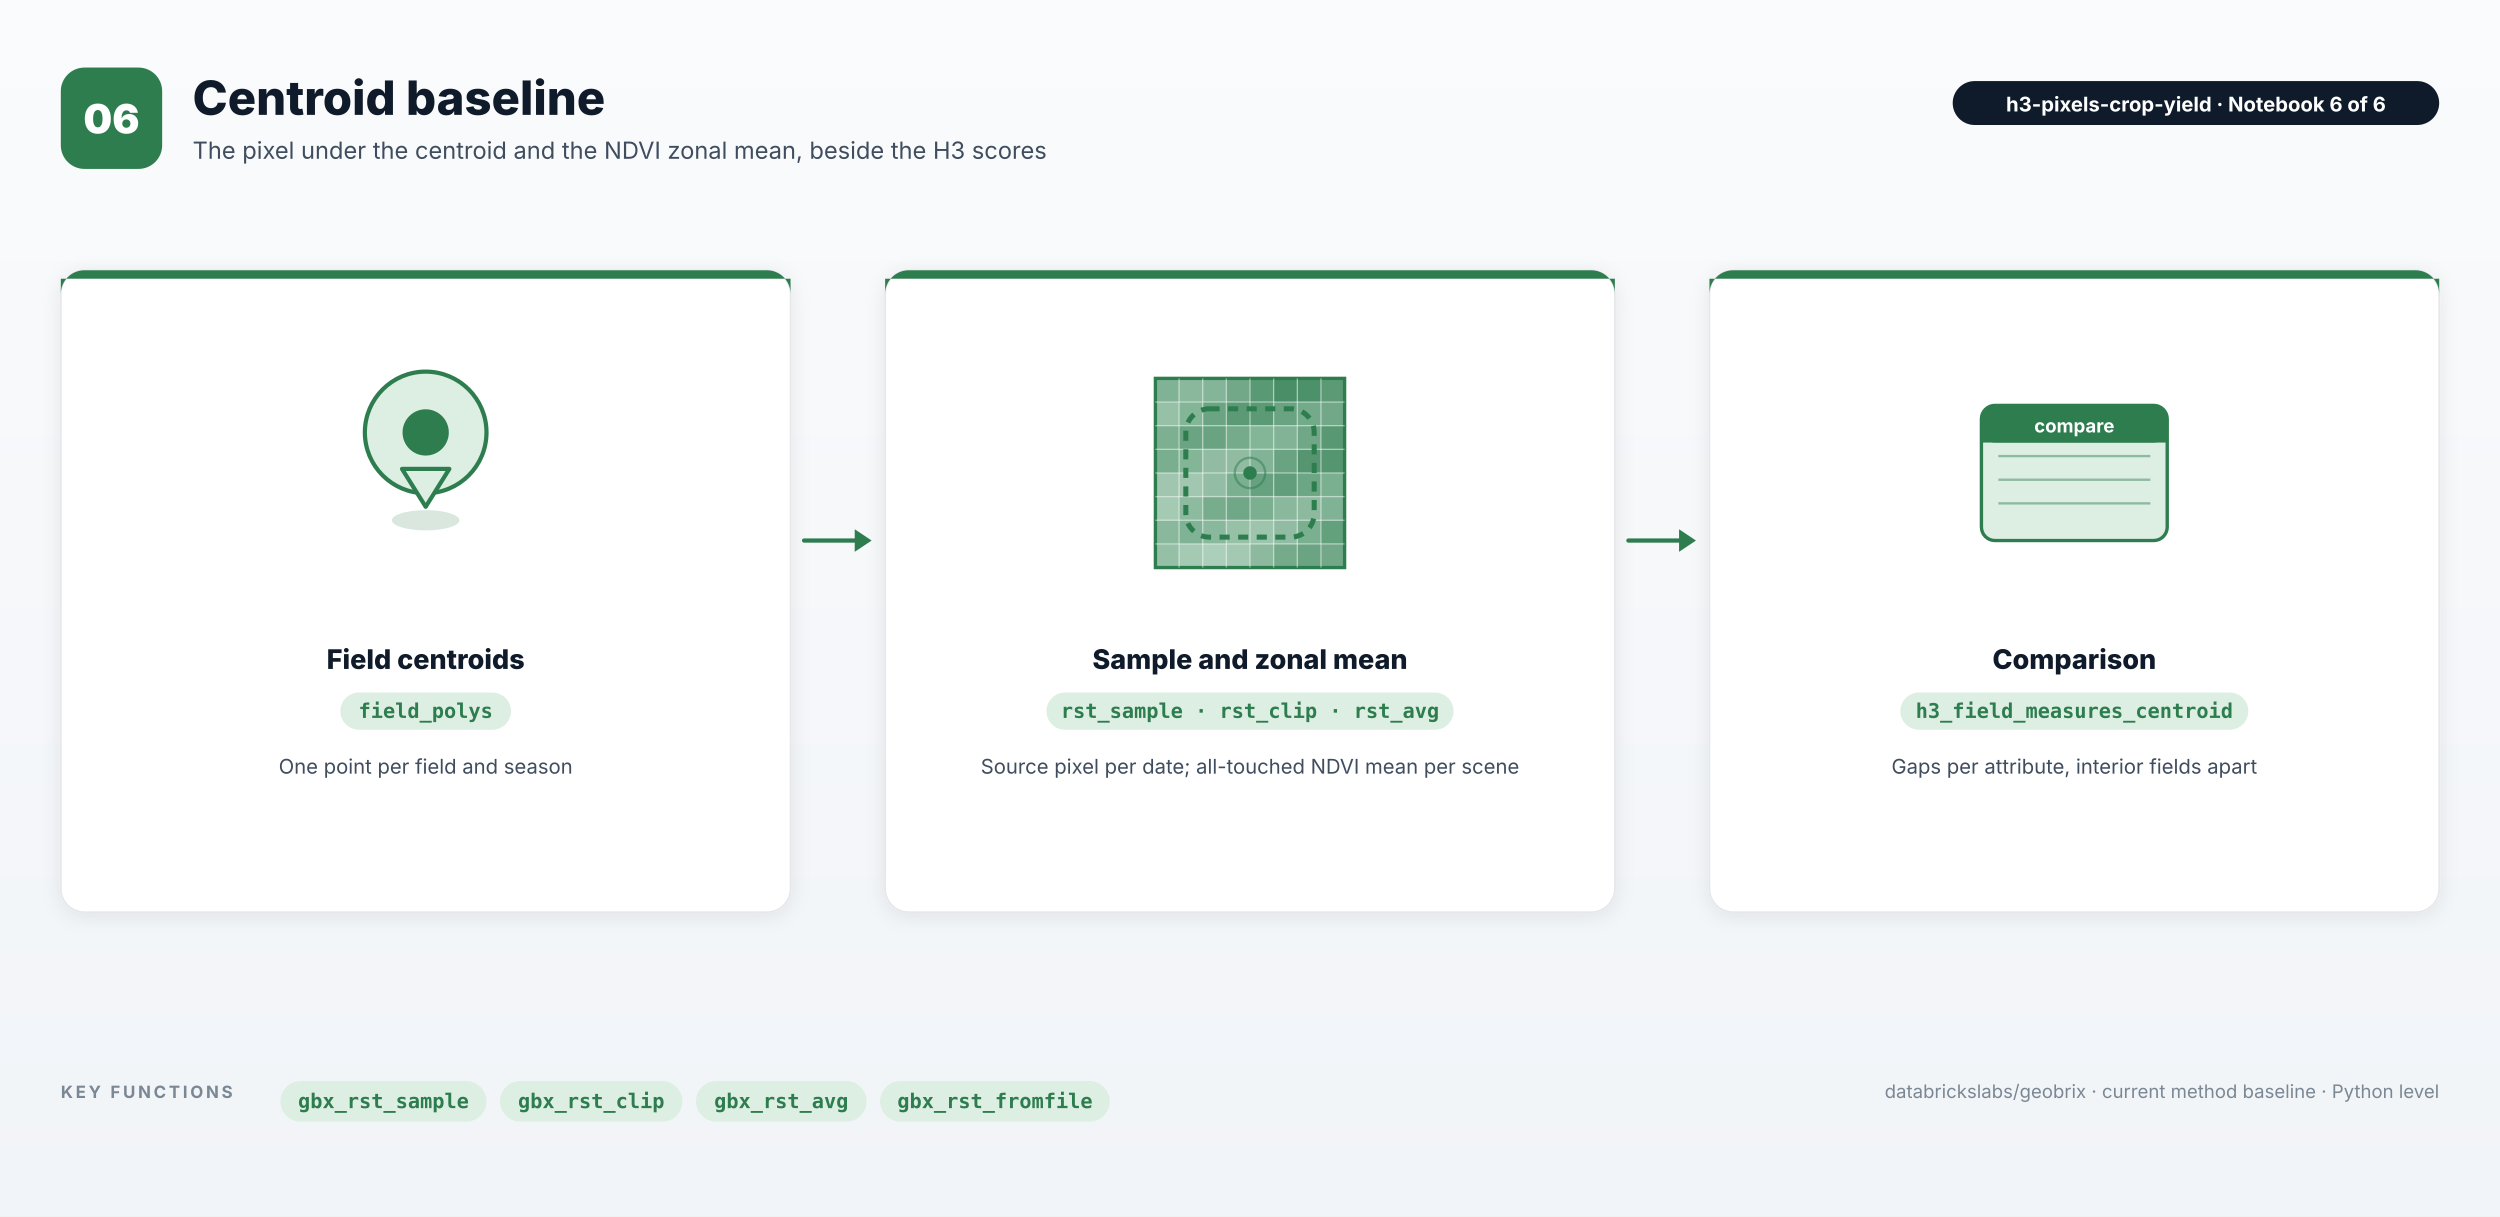
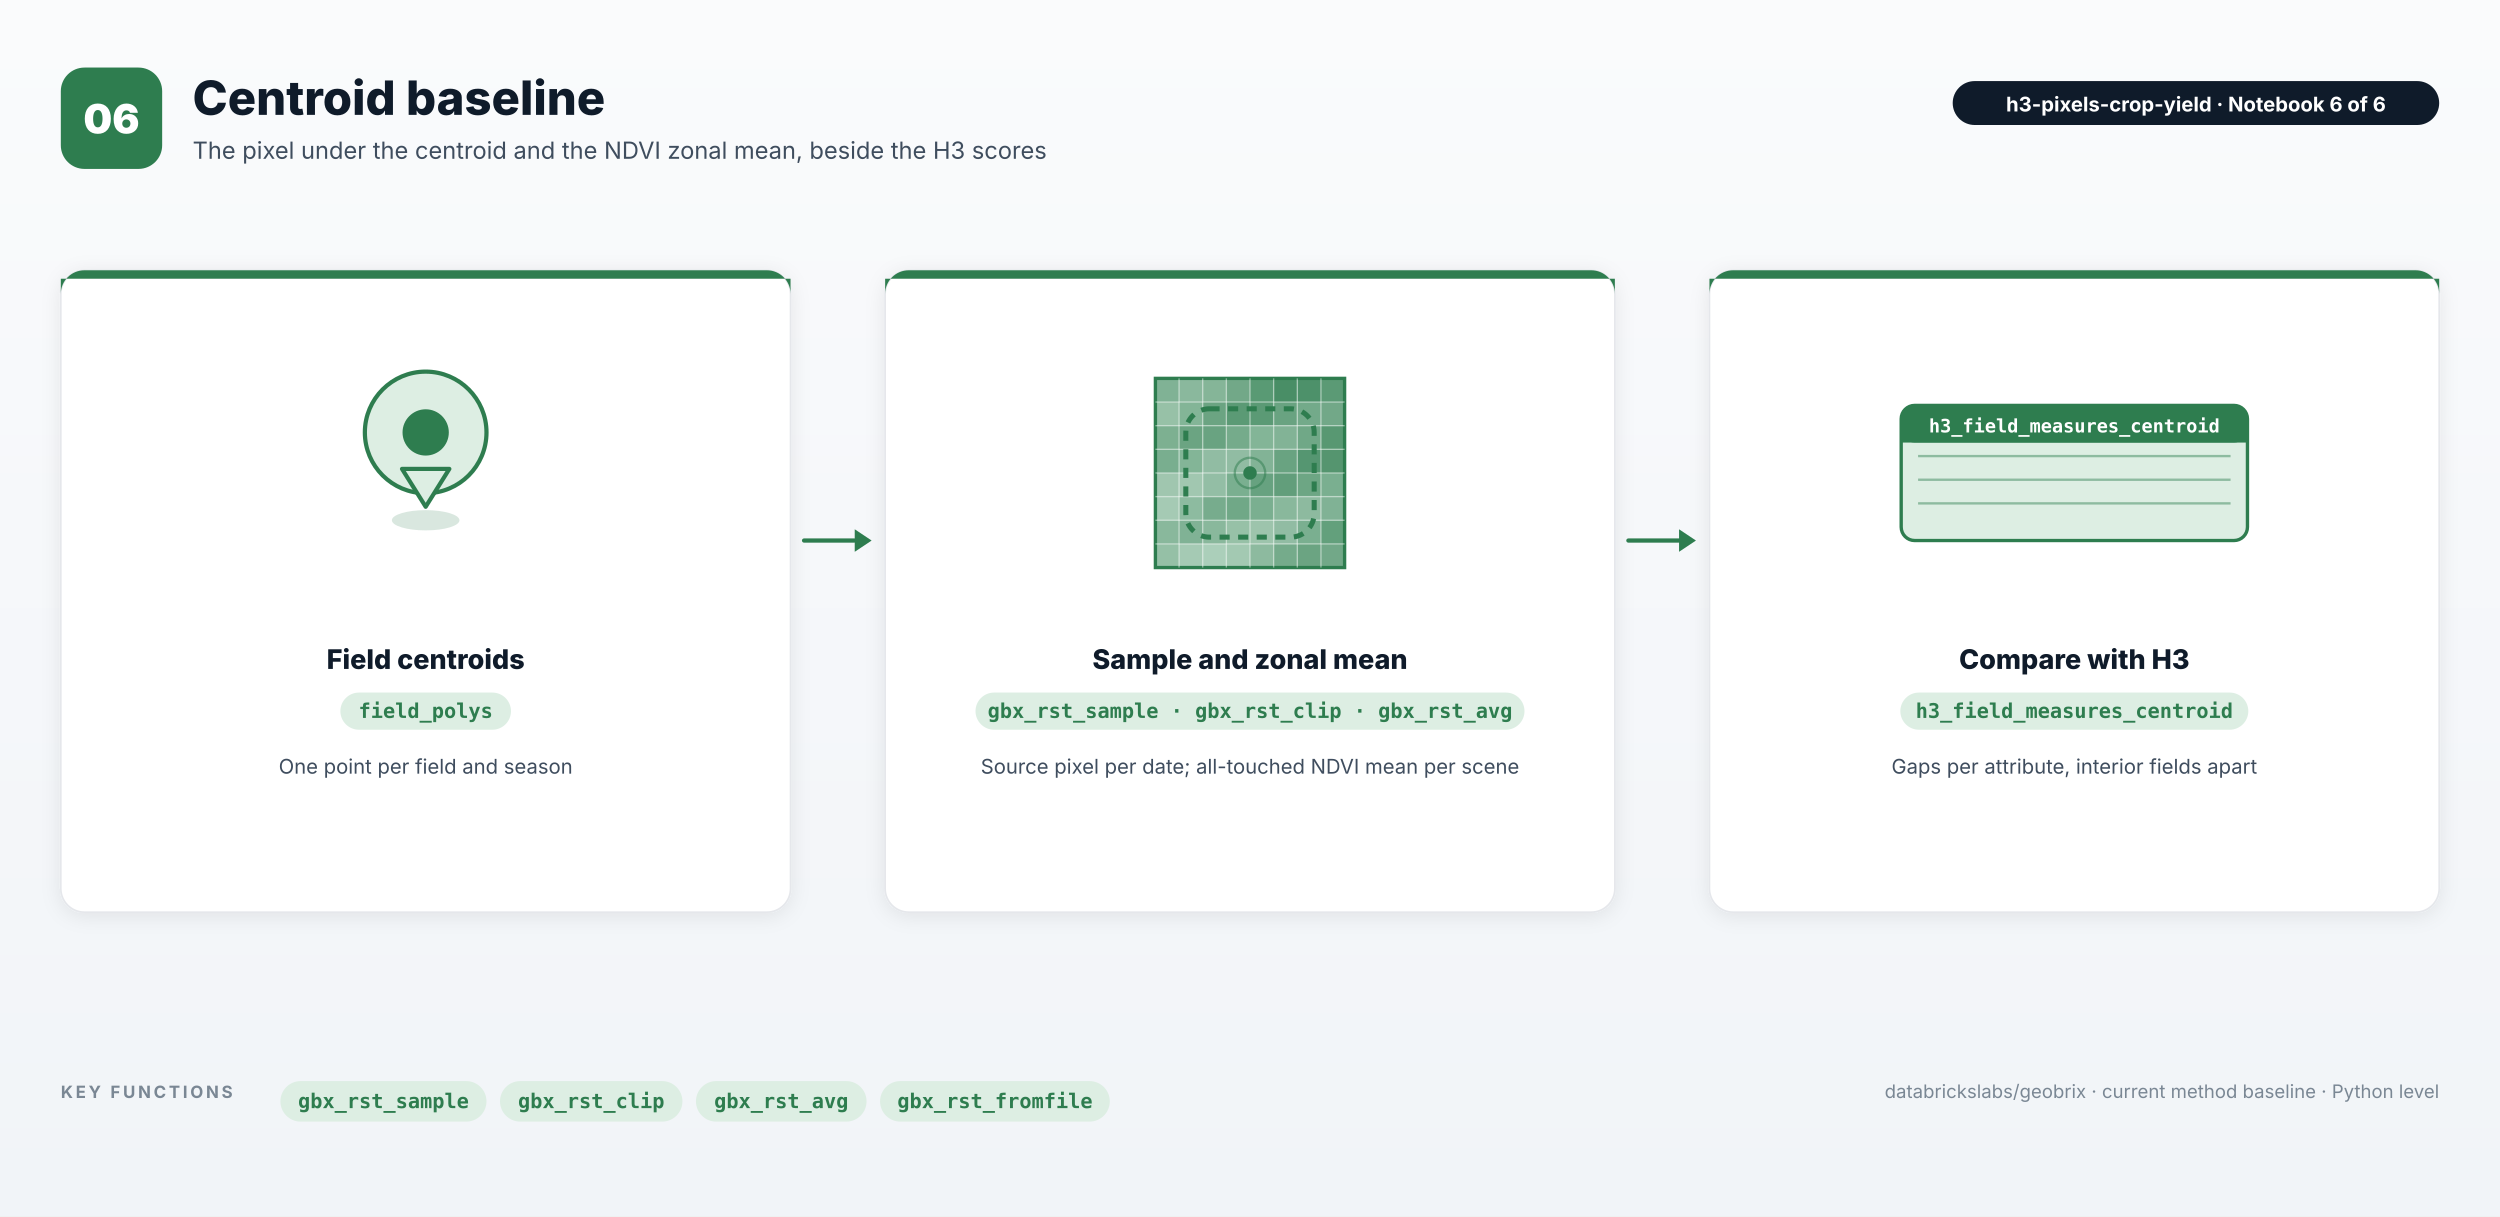
<svg xmlns="http://www.w3.org/2000/svg" viewBox="0 0 1480 720" width="1480" height="720" style="font-family: Inter, -apple-system, system-ui, sans-serif;">
  <defs>
    <filter id="card-shadow" x="-5%" y="-5%" width="110%" height="115%">
      <feDropShadow dx="0" dy="2" stdDeviation="6" flood-color="#0F1B2A" flood-opacity="0.08" />
    </filter>
    <linearGradient id="bg" x1="0" y1="0" x2="0" y2="1">
      <stop offset="0" stop-color="#FAFBFC" />
      <stop offset="1" stop-color="#F1F4F8" />
    </linearGradient>
  </defs>
  <rect x="0" y="0" width="1480" height="720" fill="url(#bg)" />
  <rect x="36" y="40" rx="14" ry="14" width="60" height="60" fill="#2E7D4F" />
  <text x="66.0" y="79.0" text-anchor="middle" font-family="Inter, -apple-system, system-ui, sans-serif" font-size="24" font-weight="900" fill="#FFFFFF">06</text>
  <text x="114" y="68" font-family="Inter, -apple-system, system-ui, sans-serif" font-size="28" font-weight="800" fill="#0F1B2A" text-anchor="start">Centroid baseline</text>
  <text x="114" y="94" font-family="Inter, -apple-system, system-ui, sans-serif" font-size="14" font-weight="400" fill="#3F4D5E" text-anchor="start">The pixel under the centroid and the NDVI zonal mean, beside the H3 scores</text>
  <rect x="1156" y="48" rx="13" ry="13" width="288" height="26" fill="#0F1B2A" />
  <text x="1300.0" y="66" text-anchor="middle" font-family="Inter, -apple-system, system-ui, sans-serif" font-size="12" font-weight="700" fill="#FFFFFF">h3-pixels-crop-yield  ·  Notebook 6 of 6</text>
  <rect x="36" y="160" rx="14" ry="14" width="432" height="380" fill="#FFFFFF" stroke="#E5E7EB" stroke-width="1" filter="url(#card-shadow)" />
  <path d="M 36 174 A 14 14 0 0 1 50 160 H 454 A 14 14 0 0 1 468 174 V 165 H 36 Z" fill="#2E7D4F" />
  <circle cx="252.0" cy="256.0" r="36" fill="#DDEEE3" stroke="#2E7D4F" stroke-width="2.5" />
  <polygon points="238.0,277.6 266.0,277.6 252.0,300.0" fill="#DDEEE3" stroke="#2E7D4F" stroke-width="2.5" stroke-linejoin="round" />
  <circle cx="252.0" cy="256.0" r="13.7" fill="#2E7D4F" />
  <ellipse cx="252.0" cy="308.0" rx="20" ry="6" fill="#2E7D4F" fill-opacity="0.18" />
  <text x="252.0" y="396" font-family="Inter, -apple-system, system-ui, sans-serif" font-size="16" font-weight="800" fill="#0F1B2A" text-anchor="middle">Field centroids</text>
  <g transform="translate(201.5, 410)">
    <rect x="0" y="0" rx="11" ry="11" width="101" height="22" fill="#DDEEE3" />
    <text x="50.5" y="15.0" text-anchor="middle" font-family="ui-monospace, SFMono-Regular, Menlo, Consolas, monospace" font-size="12" font-weight="700" fill="#2E7D4F">field_polys</text>
  </g>
  <text x="252.0" y="458" text-anchor="middle" font-family="Inter, sans-serif" font-size="12" fill="#3F4D5E">One point per field and season</text>
  <line x1="476" y1="320.0" x2="506" y2="320.0" stroke="#2E7D4F" stroke-width="2.5" stroke-linecap="round" />
  <polygon points="516,320.0 506,313.333 506,326.667" fill="#2E7D4F" />
  <rect x="524" y="160" rx="14" ry="14" width="432" height="380" fill="#FFFFFF" stroke="#E5E7EB" stroke-width="1" filter="url(#card-shadow)" />
  <path d="M 524 174 A 14 14 0 0 1 538 160 H 942 A 14 14 0 0 1 956 174 V 165 H 524 Z" fill="#2E7D4F" />
  <rect x="684.0" y="224.0" width="112" height="112" fill="#DDEEE3" stroke="#2E7D4F" stroke-width="2" />
  <rect x="684.0" y="224.0" width="14" height="14" fill="#2E7D4F" fill-opacity="0.53" />
  <rect x="698.0" y="224.0" width="14" height="14" fill="#2E7D4F" fill-opacity="0.47" />
  <rect x="712.0" y="224.0" width="14" height="14" fill="#2E7D4F" fill-opacity="0.50" />
  <rect x="726.0" y="224.0" width="14" height="14" fill="#2E7D4F" fill-opacity="0.61" />
  <rect x="740.0" y="224.0" width="14" height="14" fill="#2E7D4F" fill-opacity="0.75" />
  <rect x="754.0" y="224.0" width="14" height="14" fill="#2E7D4F" fill-opacity="0.84" />
  <rect x="768.0" y="224.0" width="14" height="14" fill="#2E7D4F" fill-opacity="0.82" />
  <rect x="782.0" y="224.0" width="14" height="14" fill="#2E7D4F" fill-opacity="0.74" />
  <rect x="684.0" y="238.0" width="14" height="14" fill="#2E7D4F" fill-opacity="0.40" />
  <rect x="698.0" y="238.0" width="14" height="14" fill="#2E7D4F" fill-opacity="0.51" />
  <rect x="712.0" y="238.0" width="14" height="14" fill="#2E7D4F" fill-opacity="0.65" />
  <rect x="726.0" y="238.0" width="14" height="14" fill="#2E7D4F" fill-opacity="0.74" />
  <rect x="740.0" y="238.0" width="14" height="14" fill="#2E7D4F" fill-opacity="0.74" />
  <rect x="754.0" y="238.0" width="14" height="14" fill="#2E7D4F" fill-opacity="0.66" />
  <rect x="768.0" y="238.0" width="14" height="14" fill="#2E7D4F" fill-opacity="0.60" />
  <rect x="782.0" y="238.0" width="14" height="14" fill="#2E7D4F" fill-opacity="0.61" />
  <rect x="684.0" y="252.0" width="14" height="14" fill="#2E7D4F" fill-opacity="0.55" />
  <rect x="698.0" y="252.0" width="14" height="14" fill="#2E7D4F" fill-opacity="0.65" />
  <rect x="712.0" y="252.0" width="14" height="14" fill="#2E7D4F" fill-opacity="0.66" />
  <rect x="726.0" y="252.0" width="14" height="14" fill="#2E7D4F" fill-opacity="0.59" />
  <rect x="740.0" y="252.0" width="14" height="14" fill="#2E7D4F" fill-opacity="0.51" />
  <rect x="754.0" y="252.0" width="14" height="14" fill="#2E7D4F" fill-opacity="0.52" />
  <rect x="768.0" y="252.0" width="14" height="14" fill="#2E7D4F" fill-opacity="0.62" />
  <rect x="782.0" y="252.0" width="14" height="14" fill="#2E7D4F" fill-opacity="0.76" />
  <rect x="684.0" y="266.0" width="14" height="14" fill="#2E7D4F" fill-opacity="0.57" />
  <rect x="698.0" y="266.0" width="14" height="14" fill="#2E7D4F" fill-opacity="0.51" />
  <rect x="712.0" y="266.0" width="14" height="14" fill="#2E7D4F" fill-opacity="0.43" />
  <rect x="726.0" y="266.0" width="14" height="14" fill="#2E7D4F" fill-opacity="0.43" />
  <rect x="740.0" y="266.0" width="14" height="14" fill="#2E7D4F" fill-opacity="0.52" />
  <rect x="754.0" y="266.0" width="14" height="14" fill="#2E7D4F" fill-opacity="0.66" />
  <rect x="768.0" y="266.0" width="14" height="14" fill="#2E7D4F" fill-opacity="0.77" />
  <rect x="782.0" y="266.0" width="14" height="14" fill="#2E7D4F" fill-opacity="0.78" />
  <rect x="684.0" y="280.0" width="14" height="14" fill="#2E7D4F" fill-opacity="0.35" />
  <rect x="698.0" y="280.0" width="14" height="14" fill="#2E7D4F" fill-opacity="0.34" />
  <rect x="712.0" y="280.0" width="14" height="14" fill="#2E7D4F" fill-opacity="0.42" />
  <rect x="726.0" y="280.0" width="14" height="14" fill="#2E7D4F" fill-opacity="0.56" />
  <rect x="740.0" y="280.0" width="14" height="14" fill="#2E7D4F" fill-opacity="0.67" />
  <rect x="754.0" y="280.0" width="14" height="14" fill="#2E7D4F" fill-opacity="0.70" />
  <rect x="768.0" y="280.0" width="14" height="14" fill="#2E7D4F" fill-opacity="0.64" />
  <rect x="782.0" y="280.0" width="14" height="14" fill="#2E7D4F" fill-opacity="0.56" />
  <rect x="684.0" y="294.0" width="14" height="14" fill="#2E7D4F" fill-opacity="0.32" />
  <rect x="698.0" y="294.0" width="14" height="14" fill="#2E7D4F" fill-opacity="0.45" />
  <rect x="712.0" y="294.0" width="14" height="14" fill="#2E7D4F" fill-opacity="0.58" />
  <rect x="726.0" y="294.0" width="14" height="14" fill="#2E7D4F" fill-opacity="0.62" />
  <rect x="740.0" y="294.0" width="14" height="14" fill="#2E7D4F" fill-opacity="0.56" />
  <rect x="754.0" y="294.0" width="14" height="14" fill="#2E7D4F" fill-opacity="0.48" />
  <rect x="768.0" y="294.0" width="14" height="14" fill="#2E7D4F" fill-opacity="0.46" />
  <rect x="782.0" y="294.0" width="14" height="14" fill="#2E7D4F" fill-opacity="0.53" />
  <rect x="684.0" y="308.0" width="14" height="14" fill="#2E7D4F" fill-opacity="0.48" />
  <rect x="698.0" y="308.0" width="14" height="14" fill="#2E7D4F" fill-opacity="0.53" />
  <rect x="712.0" y="308.0" width="14" height="14" fill="#2E7D4F" fill-opacity="0.48" />
  <rect x="726.0" y="308.0" width="14" height="14" fill="#2E7D4F" fill-opacity="0.40" />
  <rect x="740.0" y="308.0" width="14" height="14" fill="#2E7D4F" fill-opacity="0.37" />
  <rect x="754.0" y="308.0" width="14" height="14" fill="#2E7D4F" fill-opacity="0.43" />
  <rect x="768.0" y="308.0" width="14" height="14" fill="#2E7D4F" fill-opacity="0.56" />
  <rect x="782.0" y="308.0" width="14" height="14" fill="#2E7D4F" fill-opacity="0.69" />
  <rect x="684.0" y="322.0" width="14" height="14" fill="#2E7D4F" fill-opacity="0.41" />
  <rect x="698.0" y="322.0" width="14" height="14" fill="#2E7D4F" fill-opacity="0.32" />
  <rect x="712.0" y="322.0" width="14" height="14" fill="#2E7D4F" fill-opacity="0.28" />
  <rect x="726.0" y="322.0" width="14" height="14" fill="#2E7D4F" fill-opacity="0.33" />
  <rect x="740.0" y="322.0" width="14" height="14" fill="#2E7D4F" fill-opacity="0.46" />
  <rect x="754.0" y="322.0" width="14" height="14" fill="#2E7D4F" fill-opacity="0.59" />
  <rect x="768.0" y="322.0" width="14" height="14" fill="#2E7D4F" fill-opacity="0.65" />
  <rect x="782.0" y="322.0" width="14" height="14" fill="#2E7D4F" fill-opacity="0.61" />
  <line x1="698.0" y1="224.0" x2="698.0" y2="336.0" stroke="#FFFFFF" stroke-width="0.8" stroke-opacity="0.45" />
  <line x1="684.0" y1="238.0" x2="796.0" y2="238.0" stroke="#FFFFFF" stroke-width="0.8" stroke-opacity="0.45" />
  <line x1="712.0" y1="224.0" x2="712.0" y2="336.0" stroke="#FFFFFF" stroke-width="0.8" stroke-opacity="0.45" />
  <line x1="684.0" y1="252.0" x2="796.0" y2="252.0" stroke="#FFFFFF" stroke-width="0.8" stroke-opacity="0.45" />
  <line x1="726.0" y1="224.0" x2="726.0" y2="336.0" stroke="#FFFFFF" stroke-width="0.8" stroke-opacity="0.45" />
  <line x1="684.0" y1="266.0" x2="796.0" y2="266.0" stroke="#FFFFFF" stroke-width="0.8" stroke-opacity="0.45" />
  <line x1="740.0" y1="224.0" x2="740.0" y2="336.0" stroke="#FFFFFF" stroke-width="0.8" stroke-opacity="0.45" />
  <line x1="684.0" y1="280.0" x2="796.0" y2="280.0" stroke="#FFFFFF" stroke-width="0.8" stroke-opacity="0.45" />
  <line x1="754.0" y1="224.0" x2="754.0" y2="336.0" stroke="#FFFFFF" stroke-width="0.8" stroke-opacity="0.45" />
  <line x1="684.0" y1="294.0" x2="796.0" y2="294.0" stroke="#FFFFFF" stroke-width="0.8" stroke-opacity="0.45" />
  <line x1="768.0" y1="224.0" x2="768.0" y2="336.0" stroke="#FFFFFF" stroke-width="0.8" stroke-opacity="0.45" />
  <line x1="684.0" y1="308.0" x2="796.0" y2="308.0" stroke="#FFFFFF" stroke-width="0.8" stroke-opacity="0.45" />
  <line x1="782.0" y1="224.0" x2="782.0" y2="336.0" stroke="#FFFFFF" stroke-width="0.8" stroke-opacity="0.45" />
  <line x1="684.0" y1="322.0" x2="796.0" y2="322.0" stroke="#FFFFFF" stroke-width="0.8" stroke-opacity="0.45" />
  <rect x="702.0" y="242.0" width="76" height="76" rx="14" ry="14" fill="none" stroke="#2E7D4F" stroke-width="3" stroke-dasharray="6,5" />
  <circle cx="740.0" cy="280.0" r="4" fill="#2E7D4F" />
  <circle cx="740.0" cy="280.0" r="9" fill="none" stroke="#2E7D4F" stroke-width="1.4" stroke-opacity="0.5" />
  <text x="740.0" y="396" font-family="Inter, -apple-system, system-ui, sans-serif" font-size="16" font-weight="800" fill="#0F1B2A" text-anchor="middle">Sample and zonal mean</text>
-   <g transform="translate(619.5, 410)">
-     <rect x="0" y="0" rx="11" ry="11" width="241" height="22" fill="#DDEEE3" />
-     <text x="120.5" y="15.0" text-anchor="middle" font-family="ui-monospace, SFMono-Regular, Menlo, Consolas, monospace" font-size="12" font-weight="700" fill="#2E7D4F">rst_sample · rst_clip · rst_avg</text>
+   <g transform="translate(577.5, 410)">
+     <rect x="0" y="0" rx="11" ry="11" width="325" height="22" fill="#DDEEE3" />
+     <text x="162.5" y="15.0" text-anchor="middle" font-family="ui-monospace, SFMono-Regular, Menlo, Consolas, monospace" font-size="12" font-weight="700" fill="#2E7D4F">gbx_rst_sample · gbx_rst_clip · gbx_rst_avg</text>
  </g>
  <text x="740.0" y="458" text-anchor="middle" font-family="Inter, sans-serif" font-size="12" fill="#3F4D5E">Source pixel per date; all-touched NDVI mean per scene</text>
  <line x1="964" y1="320.0" x2="994" y2="320.0" stroke="#2E7D4F" stroke-width="2.5" stroke-linecap="round" />
  <polygon points="1004,320.0 994,313.333 994,326.667" fill="#2E7D4F" />
  <rect x="1012" y="160" rx="14" ry="14" width="432" height="380" fill="#FFFFFF" stroke="#E5E7EB" stroke-width="1" filter="url(#card-shadow)" />
  <path d="M 1012 174 A 14 14 0 0 1 1026 160 H 1430 A 14 14 0 0 1 1444 174 V 165 H 1012 Z" fill="#2E7D4F" />
-   <rect x="1173.0" y="240.0" rx="8" ry="8" width="110" height="80" fill="#DDEEE3" stroke="#2E7D4F" stroke-width="2" />
-   <rect x="1173.0" y="240.0" width="110" height="22" rx="8" ry="8" fill="#2E7D4F" />
-   <rect x="1173.0" y="252.0" width="110" height="10" fill="#2E7D4F" />
-   <text x="1228.0" y="256.0" text-anchor="middle" font-family="Inter, sans-serif" font-size="11" font-weight="700" fill="#FFFFFF">compare</text>
-   <line x1="1183.0" y1="270.0" x2="1273.0" y2="270.0" stroke="#2E7D4F" stroke-opacity="0.45" stroke-width="1.4" />
-   <line x1="1183.0" y1="284.0" x2="1273.0" y2="284.0" stroke="#2E7D4F" stroke-opacity="0.45" stroke-width="1.4" />
-   <line x1="1183.0" y1="298.0" x2="1273.0" y2="298.0" stroke="#2E7D4F" stroke-opacity="0.45" stroke-width="1.4" />
-   <text x="1228.0" y="396" font-family="Inter, -apple-system, system-ui, sans-serif" font-size="16" font-weight="800" fill="#0F1B2A" text-anchor="middle">Comparison</text>
+   <rect x="1125.5" y="240.0" rx="8" ry="8" width="205" height="80" fill="#DDEEE3" stroke="#2E7D4F" stroke-width="2" />
+   <rect x="1125.5" y="240.0" width="205" height="22" rx="8" ry="8" fill="#2E7D4F" />
+   <rect x="1125.5" y="252.0" width="205" height="10" fill="#2E7D4F" />
+   <text x="1228.0" y="256.0" text-anchor="middle" font-family="ui-monospace, Menlo, monospace" font-size="11" font-weight="700" fill="#FFFFFF">h3_field_measures_centroid</text>
+   <line x1="1135.5" y1="270.0" x2="1320.5" y2="270.0" stroke="#2E7D4F" stroke-opacity="0.45" stroke-width="1.4" />
+   <line x1="1135.5" y1="284.0" x2="1320.5" y2="284.0" stroke="#2E7D4F" stroke-opacity="0.45" stroke-width="1.4" />
+   <line x1="1135.5" y1="298.0" x2="1320.5" y2="298.0" stroke="#2E7D4F" stroke-opacity="0.45" stroke-width="1.4" />
+   <text x="1228.0" y="396" font-family="Inter, -apple-system, system-ui, sans-serif" font-size="16" font-weight="800" fill="#0F1B2A" text-anchor="middle">Compare with H3</text>
  <g transform="translate(1125.0, 410)">
    <rect x="0" y="0" rx="11" ry="11" width="206" height="22" fill="#DDEEE3" />
    <text x="103.0" y="15.0" text-anchor="middle" font-family="ui-monospace, SFMono-Regular, Menlo, Consolas, monospace" font-size="12" font-weight="700" fill="#2E7D4F">h3_field_measures_centroid</text>
  </g>
  <text x="1228.0" y="458" text-anchor="middle" font-family="Inter, sans-serif" font-size="12" fill="#3F4D5E">Gaps per attribute, interior fields apart</text>
  <text x="36" y="650" font-family="Inter, -apple-system, system-ui, sans-serif" font-size="10" font-weight="700" fill="#7A8794" text-anchor="start" letter-spacing="1.6">KEY FUNCTIONS</text>
  <rect x="166" y="640" rx="12" ry="12" width="122" height="24" fill="#DDEEE3" />
  <text x="227.0" y="656.0" text-anchor="middle" font-family="ui-monospace, SFMono-Regular, Menlo, Consolas, monospace" font-size="12" font-weight="700" fill="#2E7D4F">gbx_rst_sample</text>
  <rect x="296" y="640" rx="12" ry="12" width="108" height="24" fill="#DDEEE3" />
  <text x="350.0" y="656.0" text-anchor="middle" font-family="ui-monospace, SFMono-Regular, Menlo, Consolas, monospace" font-size="12" font-weight="700" fill="#2E7D4F">gbx_rst_clip</text>
  <rect x="412" y="640" rx="12" ry="12" width="101" height="24" fill="#DDEEE3" />
  <text x="462.5" y="656.0" text-anchor="middle" font-family="ui-monospace, SFMono-Regular, Menlo, Consolas, monospace" font-size="12" font-weight="700" fill="#2E7D4F">gbx_rst_avg</text>
  <rect x="521" y="640" rx="12" ry="12" width="136" height="24" fill="#DDEEE3" />
  <text x="589.0" y="656.0" text-anchor="middle" font-family="ui-monospace, SFMono-Regular, Menlo, Consolas, monospace" font-size="12" font-weight="700" fill="#2E7D4F">gbx_rst_fromfile</text>
  <text x="1444" y="650" font-family="Inter, -apple-system, system-ui, sans-serif" font-size="11" font-weight="400" fill="#7A8794" text-anchor="end">databrickslabs/geobrix  ·  current method baseline  ·  Python level</text>
</svg>
